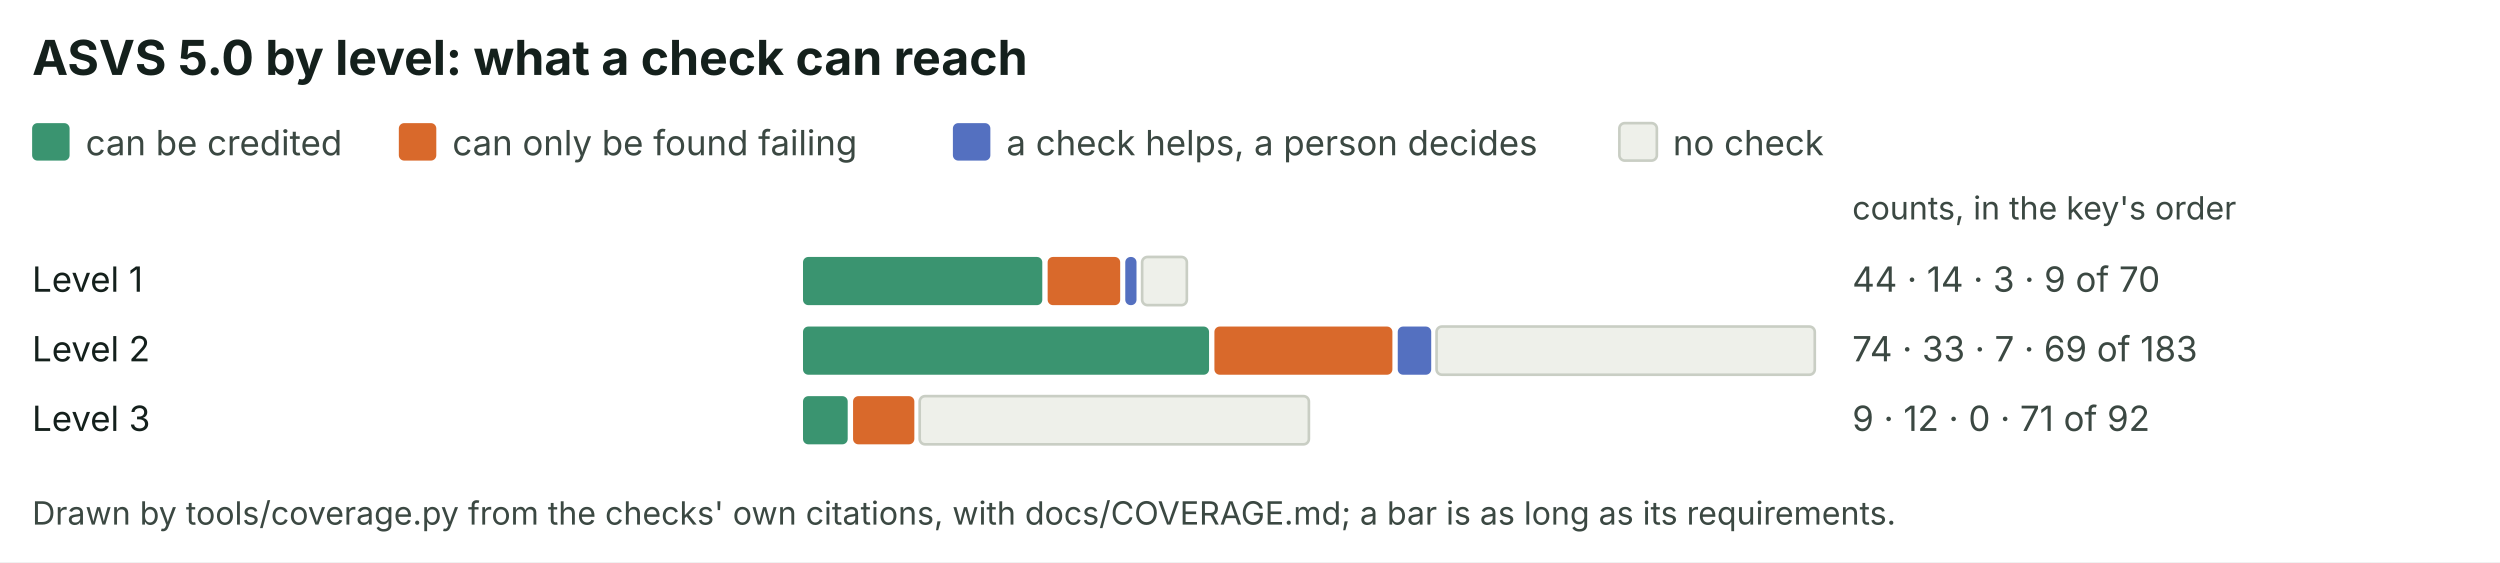
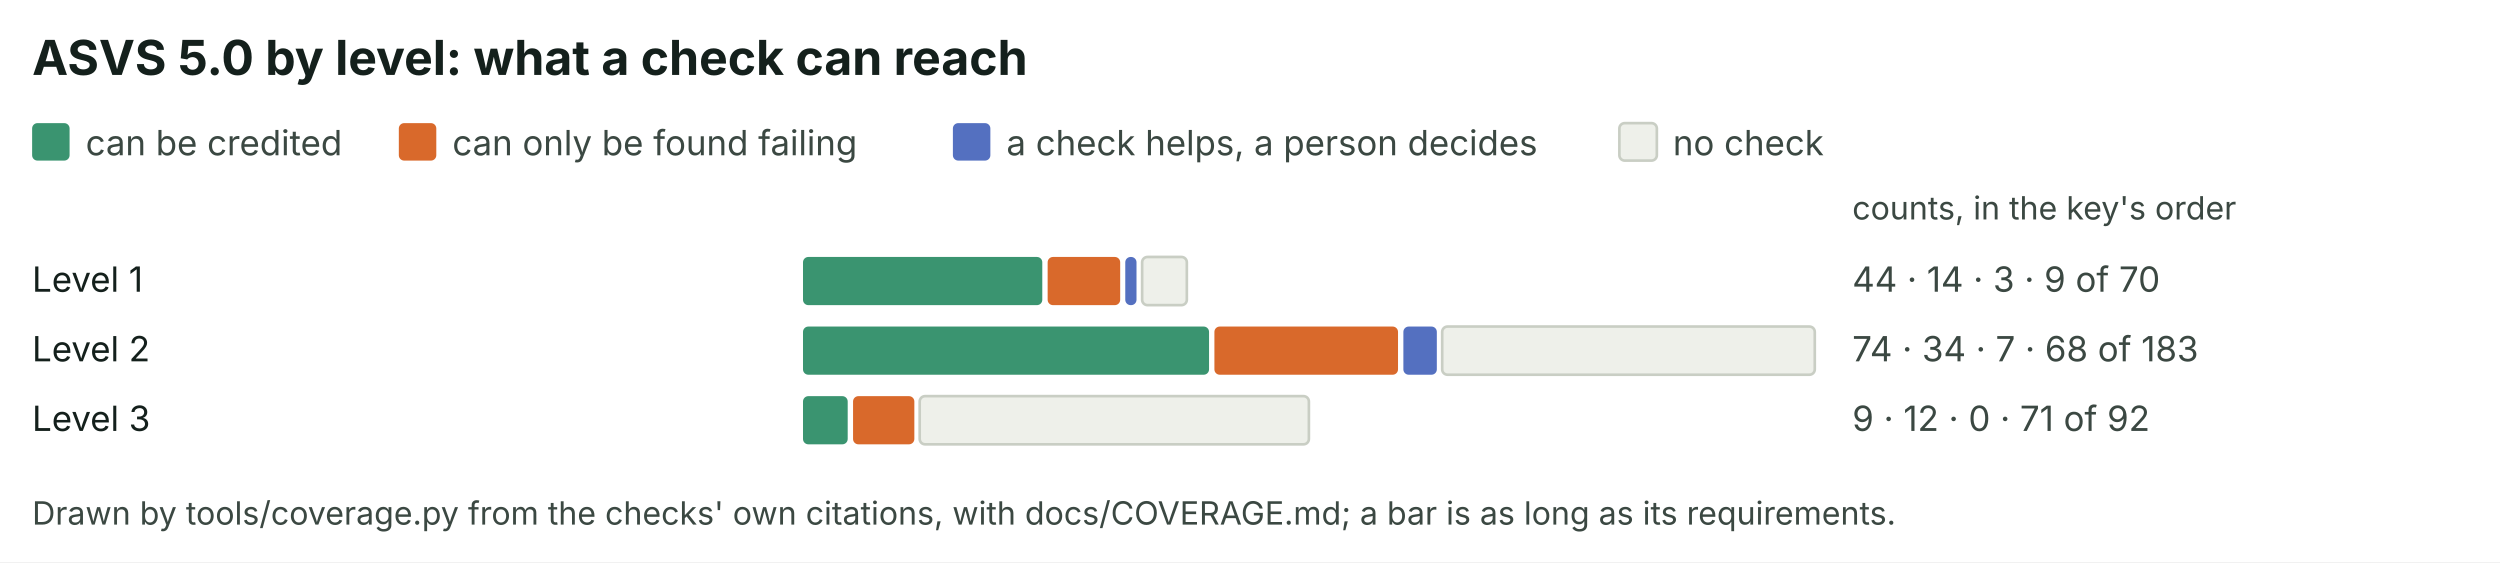
<svg xmlns="http://www.w3.org/2000/svg" viewBox="0 0 934 210" width="934" height="210" role="img" aria-labelledby="t d" font-family="Atkinson Hyperlegible, -apple-system, Segoe UI, sans-serif">
  <style>.bg{fill:#FFFFFF}.ink{fill:#14201C}.soft{fill:#3B4842}.none{fill:#EEF0EA;stroke:#C9CEC4}@media (prefers-color-scheme: dark){.bg{fill:#14201C}.ink{fill:#F3F4EF}.soft{fill:#C9CEC4}.none{fill:#182A23;stroke:#3B4842}}</style>
  <rect class="bg" width="934" height="210" />
  <text class="ink" x="12" y="28" font-size="18" font-weight="700">ASVS 5.0 by level: what a check can reach</text>
  <rect fill="#3A9470" x="12" y="46" width="14" height="14" rx="2" />
  <text class="soft" x="32" y="58" font-size="13">can be credited</text>
  <rect fill="#D9692B" x="149" y="46" width="14" height="14" rx="2" />
  <text class="soft" x="169" y="58" font-size="13">can only be found failing</text>
  <rect fill="#5470C0" x="356" y="46" width="14" height="14" rx="2" />
  <text class="soft" x="376" y="58" font-size="13">a check helps, a person decides</text>
  <rect class="none" x="605" y="46" width="14" height="14" rx="2" />
  <text class="soft" x="625" y="58" font-size="13">no check</text>
  <text class="soft" x="692" y="82" font-size="12">counts, in the key's order</text>
  <text class="ink" x="12" y="109" font-size="13">Level 1</text>
  <rect fill="#3A9470" x="300.0" y="96" width="89.4" height="18" rx="2" />
  <rect fill="#D9692B" x="391.4" y="96" width="27.1" height="18" rx="2" />
  <rect fill="#5470C0" x="420.4" y="96" width="4.2" height="18" rx="2" />
  <rect class="none" x="426.7" y="96" width="16.7" height="18" rx="2" />
  <text class="soft" x="692" y="109" font-size="13">44 · 14 · 3 · 9  of 70</text>
  <text class="ink" x="12" y="135" font-size="13">Level 2</text>
  <rect fill="#3A9470" x="300.0" y="122" width="151.7" height="18" rx="2" />
-   <rect fill="#D9692B" x="453.7" y="122" width="66.5" height="18" rx="2" />
-   <rect fill="#5470C0" x="522.2" y="122" width="12.5" height="18" rx="2" />
-   <rect class="none" x="536.7" y="122" width="141.3" height="18" rx="2" />
-   <text class="soft" x="692" y="135" font-size="13">74 · 33 · 7 · 69  of 183</text>
+   <rect fill="#D9692B" x="453.7" y="122" width="68.6" height="18" rx="2" />
+   <rect fill="#5470C0" x="524.3" y="122" width="12.5" height="18" rx="2" />
+   <rect class="none" x="538.8" y="122" width="139.2" height="18" rx="2" />
+   <text class="soft" x="692" y="135" font-size="13">74 · 34 · 7 · 68  of 183</text>
  <text class="ink" x="12" y="161" font-size="13">Level 3</text>
  <rect fill="#3A9470" x="300.0" y="148" width="16.7" height="18" rx="2" />
  <rect fill="#D9692B" x="318.7" y="148" width="22.9" height="18" rx="2" />
  <rect class="none" x="343.6" y="148" width="145.4" height="18" rx="2" />
  <text class="soft" x="692" y="161" font-size="13">9 · 12 · 0 · 71  of 92</text>
  <text class="soft" x="12" y="196" font-size="12">Drawn by tools/coverage.py from the checks' own citations, with docs/COVERAGE.md; a bar is as long as its requirements.</text>
</svg>
